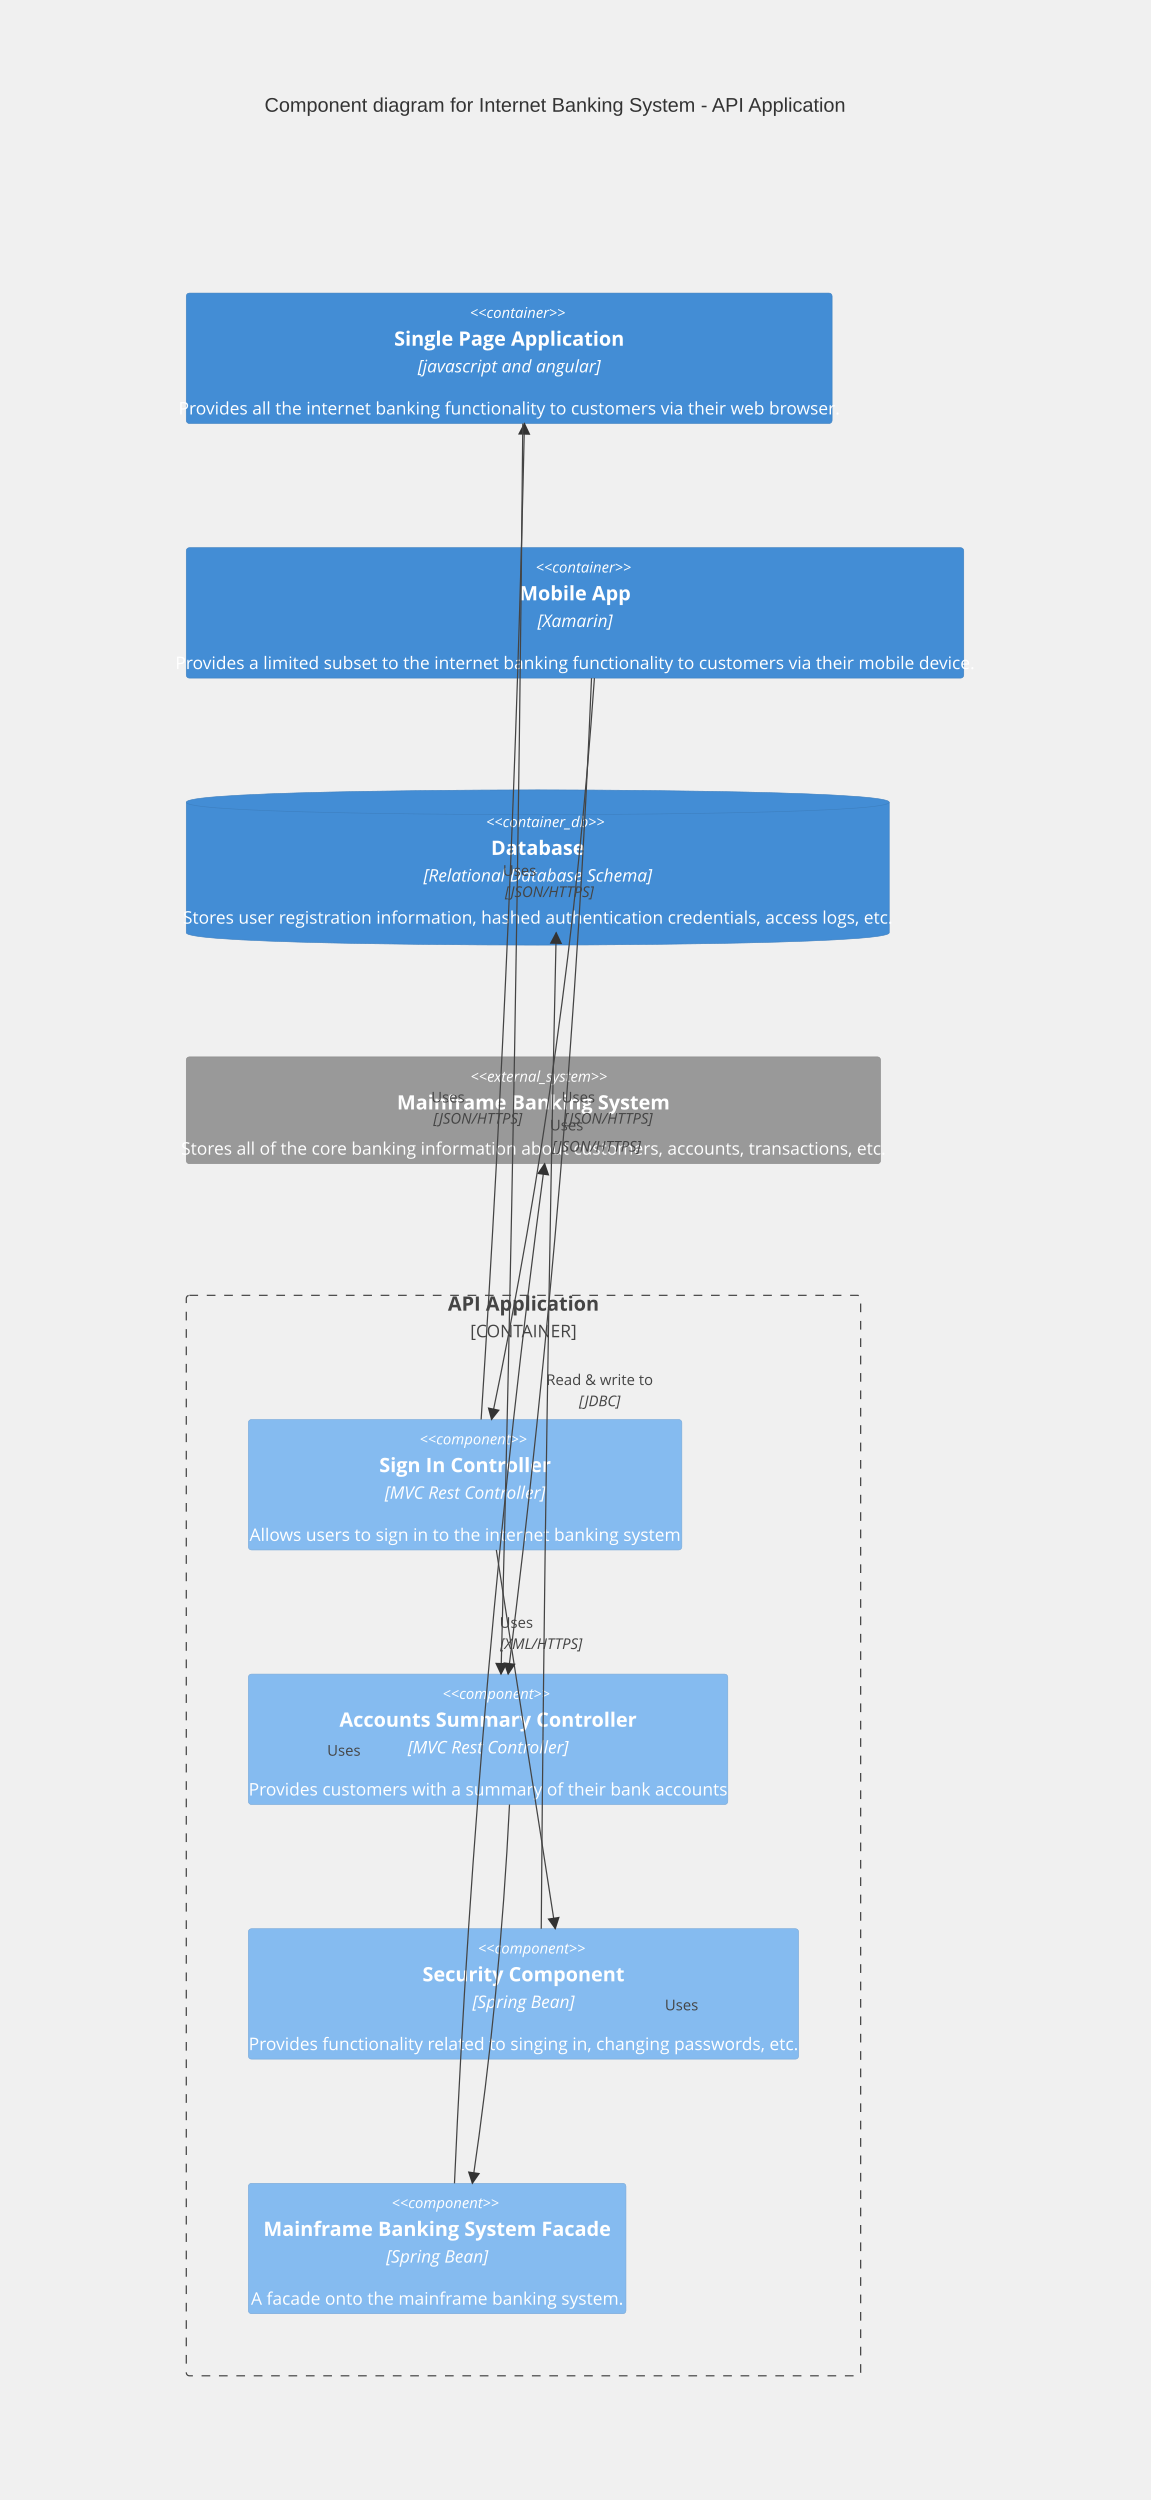
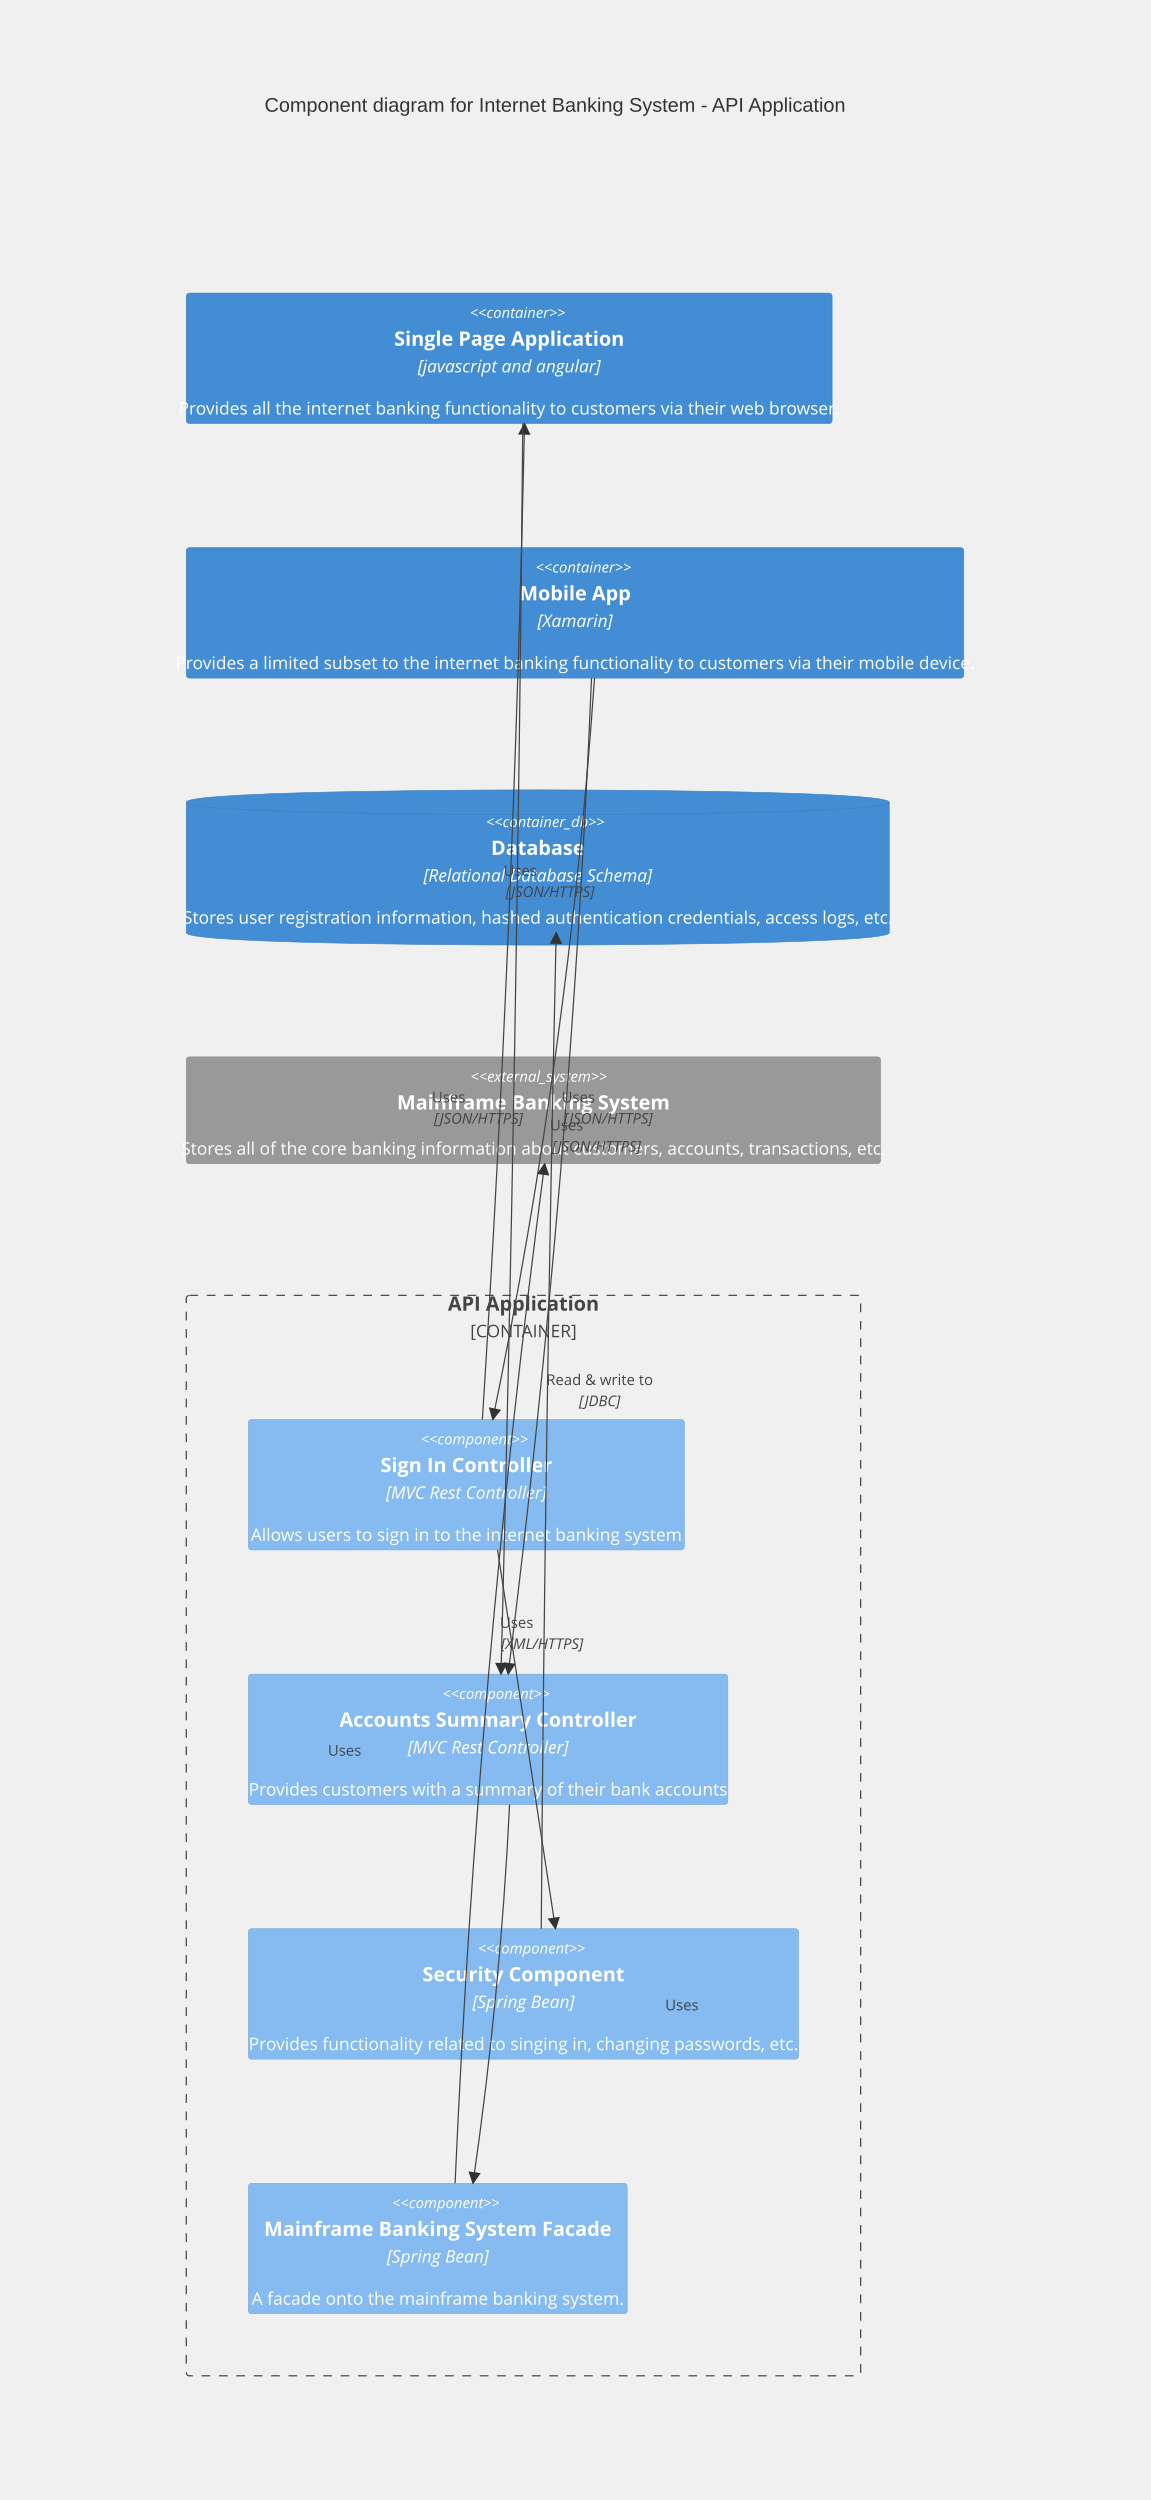
<svg xmlns="http://www.w3.org/2000/svg" id="upstream_docs_c4_c4_component_diagram_c4component_008" width="100%" style="max-width: 926px; background-color: white;" viewBox="0 -70 926 2013" role="graphics-document document" aria-roledescription="c4">
-   <style>#upstream_docs_c4_c4_component_diagram_c4component_008{font-family:"trebuchet ms",verdana,arial,sans-serif;font-size:16px;fill:#333;}@keyframes edge-animation-frame{from{stroke-dashoffset:0;}}@keyframes dash{to{stroke-dashoffset:0;}}#upstream_docs_c4_c4_component_diagram_c4component_008 .edge-animation-slow{stroke-dasharray:9,5!important;stroke-dashoffset:900;animation:dash 50s linear infinite;stroke-linecap:round;}#upstream_docs_c4_c4_component_diagram_c4component_008 .edge-animation-fast{stroke-dasharray:9,5!important;stroke-dashoffset:900;animation:dash 20s linear infinite;stroke-linecap:round;}#upstream_docs_c4_c4_component_diagram_c4component_008 .error-icon{fill:#552222;}#upstream_docs_c4_c4_component_diagram_c4component_008 .error-text{fill:#552222;stroke:#552222;}#upstream_docs_c4_c4_component_diagram_c4component_008 .edge-thickness-normal{stroke-width:1px;}#upstream_docs_c4_c4_component_diagram_c4component_008 .edge-thickness-thick{stroke-width:3.5px;}#upstream_docs_c4_c4_component_diagram_c4component_008 .edge-pattern-solid{stroke-dasharray:0;}#upstream_docs_c4_c4_component_diagram_c4component_008 .edge-thickness-invisible{stroke-width:0;fill:none;}#upstream_docs_c4_c4_component_diagram_c4component_008 .edge-pattern-dashed{stroke-dasharray:3;}#upstream_docs_c4_c4_component_diagram_c4component_008 .edge-pattern-dotted{stroke-dasharray:2;}#upstream_docs_c4_c4_component_diagram_c4component_008 .marker{fill:#333333;stroke:#333333;}#upstream_docs_c4_c4_component_diagram_c4component_008 .marker.cross{stroke:#333333;}#upstream_docs_c4_c4_component_diagram_c4component_008 svg{font-family:"trebuchet ms",verdana,arial,sans-serif;font-size:16px;}#upstream_docs_c4_c4_component_diagram_c4component_008 p{margin:0;}#upstream_docs_c4_c4_component_diagram_c4component_008 .person{stroke:hsl(240, 60%, 86.275%);fill:#ECECFF;}#upstream_docs_c4_c4_component_diagram_c4component_008 :root{--mermaid-font-family:"trebuchet ms",verdana,arial,sans-serif;}</style>
+   <style>#upstream_docs_c4_c4_component_diagram_c4component_008{font-family:"trebuchet ms",verdana,arial,sans-serif;font-size:16px;fill:#333;}@keyframes edge-animation-frame{from{stroke-dashoffset:0;}}@keyframes dash{to{stroke-dashoffset:0;}}#upstream_docs_c4_c4_component_diagram_c4component_008 .edge-animation-slow{stroke-dasharray:9,5!important;stroke-dashoffset:900;animation:dash 50s linear infinite;stroke-linecap:round;}#upstream_docs_c4_c4_component_diagram_c4component_008 .edge-animation-fast{stroke-dasharray:9,5!important;stroke-dashoffset:900;animation:dash 20s linear infinite;stroke-linecap:round;}#upstream_docs_c4_c4_component_diagram_c4component_008 .error-icon{fill:#552222;}#upstream_docs_c4_c4_component_diagram_c4component_008 .error-text{fill:#552222;stroke:#552222;}#upstream_docs_c4_c4_component_diagram_c4component_008 .edge-thickness-normal{stroke-width:1px;}#upstream_docs_c4_c4_component_diagram_c4component_008 .edge-thickness-thick{stroke-width:3.5px;}#upstream_docs_c4_c4_component_diagram_c4component_008 .edge-pattern-solid{stroke-dasharray:0;}#upstream_docs_c4_c4_component_diagram_c4component_008 .edge-thickness-invisible{stroke-width:0;fill:none;}#upstream_docs_c4_c4_component_diagram_c4component_008 .edge-pattern-dashed{stroke-dasharray:3;}#upstream_docs_c4_c4_component_diagram_c4component_008 .edge-pattern-dotted{stroke-dasharray:2;}#upstream_docs_c4_c4_component_diagram_c4component_008 .marker{fill:#333333;stroke:#333333;}#upstream_docs_c4_c4_component_diagram_c4component_008 .marker.cross{stroke:#333333;}#upstream_docs_c4_c4_component_diagram_c4component_008 svg{font-family:"trebuchet ms",verdana,arial,sans-serif;font-size:16px;}#upstream_docs_c4_c4_component_diagram_c4component_008 p{margin:0;}#upstream_docs_c4_c4_component_diagram_c4component_008 .person{stroke:hsl(240, 60%, 86.275%);fill:#ECECFF;}#upstream_docs_c4_c4_component_diagram_c4component_008 .node .neo-node{stroke:#9370DB;}#upstream_docs_c4_c4_component_diagram_c4component_008 [data-look="neo"].node rect,#upstream_docs_c4_c4_component_diagram_c4component_008 [data-look="neo"].cluster rect,#upstream_docs_c4_c4_component_diagram_c4component_008 [data-look="neo"].node polygon{stroke:#9370DB;filter:drop-shadow(1px 2px 2px rgba(185, 185, 185, 1));}#upstream_docs_c4_c4_component_diagram_c4component_008 [data-look="neo"].node path{stroke:#9370DB;stroke-width:1px;}#upstream_docs_c4_c4_component_diagram_c4component_008 [data-look="neo"].node .outer-path{filter:drop-shadow(1px 2px 2px rgba(185, 185, 185, 1));}#upstream_docs_c4_c4_component_diagram_c4component_008 [data-look="neo"].node .neo-line path{stroke:#9370DB;filter:none;}#upstream_docs_c4_c4_component_diagram_c4component_008 [data-look="neo"].node circle{stroke:#9370DB;filter:drop-shadow(1px 2px 2px rgba(185, 185, 185, 1));}#upstream_docs_c4_c4_component_diagram_c4component_008 [data-look="neo"].node circle .state-start{fill:#000000;}#upstream_docs_c4_c4_component_diagram_c4component_008 [data-look="neo"].icon-shape .icon{fill:#9370DB;filter:drop-shadow(1px 2px 2px rgba(185, 185, 185, 1));}#upstream_docs_c4_c4_component_diagram_c4component_008 [data-look="neo"].icon-shape .icon-neo path{stroke:#9370DB;filter:drop-shadow(1px 2px 2px rgba(185, 185, 185, 1));}#upstream_docs_c4_c4_component_diagram_c4component_008 :root{--mermaid-font-family:"trebuchet ms",verdana,arial,sans-serif;}</style>
  <g />
  <defs>
-     <symbol id="computer" width="24" height="24">
+     <symbol id="upstream_docs_c4_c4_component_diagram_c4component_008-computer" width="24" height="24">
      <path transform="scale(.5)" d="M2 2v13h20v-13h-20zm18 11h-16v-9h16v9zm-10.228 6l.466-1h3.524l.467 1h-4.457zm14.228 3h-24l2-6h2.104l-1.33 4h18.45l-1.297-4h2.073l2 6zm-5-10h-14v-7h14v7z" />
    </symbol>
  </defs>
  <defs>
-     <symbol id="database" fill-rule="evenodd" clip-rule="evenodd">
+     <symbol id="upstream_docs_c4_c4_component_diagram_c4component_008-database" fill-rule="evenodd" clip-rule="evenodd">
      <path transform="scale(.5)" d="M12.258.001l.256.004.255.005.253.008.251.01.249.012.247.015.246.016.242.019.241.02.239.023.236.024.233.027.231.028.229.031.225.032.223.034.22.036.217.038.214.04.211.041.208.043.205.045.201.046.198.048.194.05.191.051.187.053.183.054.18.056.175.057.172.059.168.06.163.061.16.063.155.064.15.066.074.033.073.033.071.034.07.034.069.035.068.035.067.035.066.035.064.036.064.036.062.036.06.036.06.037.058.037.058.037.055.038.055.038.053.038.052.038.051.039.05.039.048.039.047.039.045.04.044.04.043.04.041.04.04.041.039.041.037.041.036.041.034.041.033.042.032.042.03.042.029.042.027.042.026.043.024.043.023.043.021.043.02.043.018.044.017.043.015.044.013.044.012.044.011.045.009.044.007.045.006.045.004.045.002.045.001.045v17l-.001.045-.002.045-.004.045-.006.045-.007.045-.009.044-.011.045-.012.044-.013.044-.015.044-.017.043-.018.044-.02.043-.021.043-.023.043-.024.043-.026.043-.027.042-.029.042-.03.042-.032.042-.033.042-.034.041-.036.041-.037.041-.039.041-.04.041-.041.04-.043.04-.044.04-.045.04-.047.039-.048.039-.05.039-.051.039-.052.038-.053.038-.055.038-.055.038-.058.037-.058.037-.06.037-.06.036-.062.036-.064.036-.064.036-.066.035-.067.035-.068.035-.069.035-.07.034-.071.034-.073.033-.074.033-.15.066-.155.064-.16.063-.163.061-.168.06-.172.059-.175.057-.18.056-.183.054-.187.053-.191.051-.194.05-.198.048-.201.046-.205.045-.208.043-.211.041-.214.04-.217.038-.22.036-.223.034-.225.032-.229.031-.231.028-.233.027-.236.024-.239.023-.241.02-.242.019-.246.016-.247.015-.249.012-.251.01-.253.008-.255.005-.256.004-.258.001-.258-.001-.256-.004-.255-.005-.253-.008-.251-.01-.249-.012-.247-.015-.245-.016-.243-.019-.241-.02-.238-.023-.236-.024-.234-.027-.231-.028-.228-.031-.226-.032-.223-.034-.22-.036-.217-.038-.214-.04-.211-.041-.208-.043-.204-.045-.201-.046-.198-.048-.195-.05-.19-.051-.187-.053-.184-.054-.179-.056-.176-.057-.172-.059-.167-.06-.164-.061-.159-.063-.155-.064-.151-.066-.074-.033-.072-.033-.072-.034-.07-.034-.069-.035-.068-.035-.067-.035-.066-.035-.064-.036-.063-.036-.062-.036-.061-.036-.06-.037-.058-.037-.057-.037-.056-.038-.055-.038-.053-.038-.052-.038-.051-.039-.049-.039-.049-.039-.046-.039-.046-.04-.044-.04-.043-.04-.041-.04-.04-.041-.039-.041-.037-.041-.036-.041-.034-.041-.033-.042-.032-.042-.03-.042-.029-.042-.027-.042-.026-.043-.024-.043-.023-.043-.021-.043-.02-.043-.018-.044-.017-.043-.015-.044-.013-.044-.012-.044-.011-.045-.009-.044-.007-.045-.006-.045-.004-.045-.002-.045-.001-.045v-17l.001-.045.002-.045.004-.045.006-.045.007-.045.009-.044.011-.045.012-.044.013-.044.015-.044.017-.043.018-.044.02-.043.021-.043.023-.043.024-.043.026-.043.027-.042.029-.042.03-.042.032-.042.033-.042.034-.041.036-.041.037-.041.039-.041.04-.041.041-.04.043-.04.044-.04.046-.04.046-.039.049-.039.049-.039.051-.039.052-.038.053-.038.055-.038.056-.038.057-.037.058-.037.06-.037.061-.036.062-.036.063-.036.064-.036.066-.035.067-.035.068-.035.069-.035.07-.034.072-.034.072-.033.074-.033.151-.066.155-.064.159-.063.164-.061.167-.06.172-.059.176-.057.179-.056.184-.054.187-.053.19-.051.195-.05.198-.048.201-.046.204-.045.208-.043.211-.041.214-.04.217-.038.22-.036.223-.034.226-.032.228-.031.231-.028.234-.027.236-.024.238-.023.241-.02.243-.019.245-.016.247-.015.249-.012.251-.01.253-.008.255-.005.256-.004.258-.001.258.001zm-9.258 20.499v.01l.001.021.003.021.004.022.005.021.006.022.007.022.009.023.01.022.011.023.012.023.013.023.015.023.016.024.017.023.018.024.019.024.021.024.022.025.023.024.024.025.052.049.056.05.061.051.066.051.07.051.075.051.079.052.084.052.088.052.092.052.097.052.102.051.105.052.11.052.114.051.119.051.123.051.127.05.131.05.135.05.139.048.144.049.147.047.152.047.155.047.16.045.163.045.167.043.171.043.176.041.178.041.183.039.187.039.19.037.194.035.197.035.202.033.204.031.209.03.212.029.216.027.219.025.222.024.226.021.23.02.233.018.236.016.24.015.243.012.246.01.249.008.253.005.256.004.259.001.26-.001.257-.004.254-.005.25-.008.247-.011.244-.012.241-.014.237-.016.233-.018.231-.021.226-.021.224-.024.22-.026.216-.027.212-.028.21-.031.205-.031.202-.034.198-.034.194-.036.191-.037.187-.039.183-.04.179-.04.175-.042.172-.043.168-.044.163-.045.16-.046.155-.046.152-.047.148-.048.143-.049.139-.049.136-.05.131-.05.126-.05.123-.051.118-.052.114-.051.11-.052.106-.052.101-.052.096-.052.092-.052.088-.053.083-.051.079-.052.074-.052.07-.051.065-.051.06-.051.056-.05.051-.05.023-.024.023-.025.021-.024.02-.024.019-.024.018-.024.017-.024.015-.023.014-.024.013-.023.012-.023.01-.023.01-.022.008-.022.006-.022.006-.022.004-.022.004-.021.001-.021.001-.021v-4.127l-.077.055-.08.053-.083.054-.085.053-.087.052-.09.052-.093.051-.095.05-.097.05-.1.049-.102.049-.105.048-.106.047-.109.047-.111.046-.114.045-.115.045-.118.044-.12.043-.122.042-.124.042-.126.041-.128.04-.13.04-.132.038-.134.038-.135.037-.138.037-.139.035-.142.035-.143.034-.144.033-.147.032-.148.031-.15.03-.151.03-.153.029-.154.027-.156.027-.158.026-.159.025-.161.024-.162.023-.163.022-.165.021-.166.02-.167.019-.169.018-.169.017-.171.016-.173.015-.173.014-.175.013-.175.012-.177.011-.178.01-.179.008-.179.008-.181.006-.182.005-.182.004-.184.003-.184.002h-.37l-.184-.002-.184-.003-.182-.004-.182-.005-.181-.006-.179-.008-.179-.008-.178-.01-.176-.011-.176-.012-.175-.013-.173-.014-.172-.015-.171-.016-.17-.017-.169-.018-.167-.019-.166-.02-.165-.021-.163-.022-.162-.023-.161-.024-.159-.025-.157-.026-.156-.027-.155-.027-.153-.029-.151-.03-.15-.03-.148-.031-.146-.032-.145-.033-.143-.034-.141-.035-.14-.035-.137-.037-.136-.037-.134-.038-.132-.038-.13-.04-.128-.04-.126-.041-.124-.042-.122-.042-.12-.044-.117-.043-.116-.045-.113-.045-.112-.046-.109-.047-.106-.047-.105-.048-.102-.049-.1-.049-.097-.05-.095-.05-.093-.052-.09-.051-.087-.052-.085-.053-.083-.054-.08-.054-.077-.054v4.127zm0-5.654v.011l.001.021.003.021.004.021.005.022.006.022.007.022.009.022.01.022.011.023.012.023.013.023.015.024.016.023.017.024.018.024.019.024.021.024.022.024.023.025.024.024.052.05.056.05.061.05.066.051.07.051.075.052.079.051.084.052.088.052.092.052.097.052.102.052.105.052.11.051.114.051.119.052.123.05.127.051.131.05.135.049.139.049.144.048.147.048.152.047.155.046.16.045.163.045.167.044.171.042.176.042.178.04.183.04.187.038.19.037.194.036.197.034.202.033.204.032.209.03.212.028.216.027.219.025.222.024.226.022.23.02.233.018.236.016.24.014.243.012.246.01.249.008.253.006.256.003.259.001.26-.001.257-.003.254-.006.25-.008.247-.01.244-.012.241-.015.237-.016.233-.018.231-.02.226-.022.224-.024.22-.025.216-.027.212-.029.21-.03.205-.032.202-.033.198-.035.194-.036.191-.037.187-.039.183-.039.179-.041.175-.042.172-.043.168-.044.163-.045.16-.045.155-.047.152-.047.148-.048.143-.048.139-.05.136-.049.131-.05.126-.051.123-.051.118-.051.114-.052.11-.052.106-.052.101-.052.096-.052.092-.052.088-.052.083-.052.079-.052.074-.051.07-.052.065-.051.06-.05.056-.051.051-.049.023-.025.023-.024.021-.025.02-.024.019-.024.018-.024.017-.024.015-.023.014-.023.013-.024.012-.022.01-.023.01-.023.008-.022.006-.022.006-.022.004-.021.004-.022.001-.021.001-.021v-4.139l-.077.054-.08.054-.083.054-.085.052-.087.053-.09.051-.093.051-.095.051-.097.05-.1.049-.102.049-.105.048-.106.047-.109.047-.111.046-.114.045-.115.044-.118.044-.12.044-.122.042-.124.042-.126.041-.128.04-.13.039-.132.039-.134.038-.135.037-.138.036-.139.036-.142.035-.143.033-.144.033-.147.033-.148.031-.15.03-.151.03-.153.028-.154.028-.156.027-.158.026-.159.025-.161.024-.162.023-.163.022-.165.021-.166.02-.167.019-.169.018-.169.017-.171.016-.173.015-.173.014-.175.013-.175.012-.177.011-.178.009-.179.009-.179.007-.181.007-.182.005-.182.004-.184.003-.184.002h-.37l-.184-.002-.184-.003-.182-.004-.182-.005-.181-.007-.179-.007-.179-.009-.178-.009-.176-.011-.176-.012-.175-.013-.173-.014-.172-.015-.171-.016-.17-.017-.169-.018-.167-.019-.166-.02-.165-.021-.163-.022-.162-.023-.161-.024-.159-.025-.157-.026-.156-.027-.155-.028-.153-.028-.151-.03-.15-.03-.148-.031-.146-.033-.145-.033-.143-.033-.141-.035-.14-.036-.137-.036-.136-.037-.134-.038-.132-.039-.13-.039-.128-.04-.126-.041-.124-.042-.122-.043-.12-.043-.117-.044-.116-.044-.113-.046-.112-.046-.109-.046-.106-.047-.105-.048-.102-.049-.1-.049-.097-.05-.095-.051-.093-.051-.09-.051-.087-.053-.085-.052-.083-.054-.08-.054-.077-.054v4.139zm0-5.666v.011l.001.02.003.022.004.021.005.022.006.021.007.022.009.023.01.022.011.023.012.023.013.023.015.023.016.024.017.024.018.023.019.024.021.025.022.024.023.024.024.025.052.05.056.05.061.05.066.051.07.051.075.052.079.051.084.052.088.052.092.052.097.052.102.052.105.051.11.052.114.051.119.051.123.051.127.05.131.05.135.05.139.049.144.048.147.048.152.047.155.046.16.045.163.045.167.043.171.043.176.042.178.04.183.04.187.038.19.037.194.036.197.034.202.033.204.032.209.03.212.028.216.027.219.025.222.024.226.021.23.02.233.018.236.017.24.014.243.012.246.01.249.008.253.006.256.003.259.001.26-.001.257-.003.254-.006.25-.008.247-.01.244-.013.241-.014.237-.016.233-.018.231-.02.226-.022.224-.024.22-.025.216-.027.212-.029.21-.03.205-.032.202-.033.198-.035.194-.036.191-.037.187-.039.183-.039.179-.041.175-.042.172-.043.168-.044.163-.045.16-.045.155-.047.152-.047.148-.048.143-.049.139-.049.136-.049.131-.051.126-.05.123-.051.118-.052.114-.051.11-.052.106-.052.101-.052.096-.052.092-.052.088-.052.083-.052.079-.052.074-.052.07-.051.065-.051.06-.051.056-.05.051-.049.023-.025.023-.025.021-.024.02-.024.019-.024.018-.024.017-.024.015-.023.014-.024.013-.023.012-.023.01-.022.01-.023.008-.022.006-.022.006-.022.004-.022.004-.021.001-.021.001-.021v-4.153l-.077.054-.08.054-.083.053-.085.053-.087.053-.09.051-.093.051-.095.051-.097.05-.1.049-.102.048-.105.048-.106.048-.109.046-.111.046-.114.046-.115.044-.118.044-.12.043-.122.043-.124.042-.126.041-.128.04-.13.039-.132.039-.134.038-.135.037-.138.036-.139.036-.142.034-.143.034-.144.033-.147.032-.148.032-.15.03-.151.03-.153.028-.154.028-.156.027-.158.026-.159.024-.161.024-.162.023-.163.023-.165.021-.166.02-.167.019-.169.018-.169.017-.171.016-.173.015-.173.014-.175.013-.175.012-.177.01-.178.01-.179.009-.179.007-.181.006-.182.006-.182.004-.184.003-.184.001-.185.001-.185-.001-.184-.001-.184-.003-.182-.004-.182-.006-.181-.006-.179-.007-.179-.009-.178-.01-.176-.01-.176-.012-.175-.013-.173-.014-.172-.015-.171-.016-.17-.017-.169-.018-.167-.019-.166-.02-.165-.021-.163-.023-.162-.023-.161-.024-.159-.024-.157-.026-.156-.027-.155-.028-.153-.028-.151-.03-.15-.03-.148-.032-.146-.032-.145-.033-.143-.034-.141-.034-.14-.036-.137-.036-.136-.037-.134-.038-.132-.039-.13-.039-.128-.041-.126-.041-.124-.041-.122-.043-.12-.043-.117-.044-.116-.044-.113-.046-.112-.046-.109-.046-.106-.048-.105-.048-.102-.048-.1-.05-.097-.049-.095-.051-.093-.051-.09-.052-.087-.052-.085-.053-.083-.053-.08-.054-.077-.054v4.153zm8.74-8.179l-.257.004-.254.005-.25.008-.247.011-.244.012-.241.014-.237.016-.233.018-.231.021-.226.022-.224.023-.22.026-.216.027-.212.028-.21.031-.205.032-.202.033-.198.034-.194.036-.191.038-.187.038-.183.04-.179.041-.175.042-.172.043-.168.043-.163.045-.16.046-.155.046-.152.048-.148.048-.143.048-.139.049-.136.05-.131.05-.126.051-.123.051-.118.051-.114.052-.11.052-.106.052-.101.052-.096.052-.092.052-.088.052-.083.052-.079.052-.074.051-.07.052-.065.051-.06.05-.056.05-.051.05-.023.025-.023.024-.021.024-.02.025-.019.024-.018.024-.017.023-.015.024-.014.023-.013.023-.012.023-.01.023-.01.022-.008.022-.006.023-.006.021-.004.022-.004.021-.001.021-.001.021.001.021.001.021.004.021.004.022.006.021.006.023.008.022.01.022.01.023.012.023.013.023.014.023.015.024.017.023.018.024.019.024.02.025.021.024.023.024.023.025.051.05.056.05.06.05.065.051.07.052.074.051.079.052.083.052.088.052.092.052.096.052.101.052.106.052.11.052.114.052.118.051.123.051.126.051.131.05.136.05.139.049.143.048.148.048.152.048.155.046.16.046.163.045.168.043.172.043.175.042.179.041.183.04.187.038.191.038.194.036.198.034.202.033.205.032.21.031.212.028.216.027.22.026.224.023.226.022.231.021.233.018.237.016.241.014.244.012.247.011.25.008.254.005.257.004.26.001.26-.001.257-.004.254-.005.25-.008.247-.011.244-.012.241-.014.237-.016.233-.018.231-.021.226-.022.224-.023.22-.026.216-.027.212-.028.21-.031.205-.032.202-.033.198-.034.194-.036.191-.038.187-.038.183-.04.179-.041.175-.042.172-.043.168-.043.163-.045.16-.046.155-.046.152-.048.148-.048.143-.048.139-.049.136-.05.131-.05.126-.051.123-.051.118-.051.114-.052.11-.052.106-.052.101-.052.096-.052.092-.052.088-.052.083-.052.079-.052.074-.051.07-.052.065-.051.06-.05.056-.05.051-.05.023-.025.023-.024.021-.024.02-.025.019-.024.018-.024.017-.023.015-.024.014-.023.013-.023.012-.023.01-.023.01-.022.008-.022.006-.023.006-.021.004-.022.004-.021.001-.021.001-.021-.001-.021-.001-.021-.004-.021-.004-.022-.006-.021-.006-.023-.008-.022-.01-.022-.01-.023-.012-.023-.013-.023-.014-.023-.015-.024-.017-.023-.018-.024-.019-.024-.02-.025-.021-.024-.023-.024-.023-.025-.051-.05-.056-.05-.06-.05-.065-.051-.07-.052-.074-.051-.079-.052-.083-.052-.088-.052-.092-.052-.096-.052-.101-.052-.106-.052-.11-.052-.114-.052-.118-.051-.123-.051-.126-.051-.131-.05-.136-.05-.139-.049-.143-.048-.148-.048-.152-.048-.155-.046-.16-.046-.163-.045-.168-.043-.172-.043-.175-.042-.179-.041-.183-.04-.187-.038-.191-.038-.194-.036-.198-.034-.202-.033-.205-.032-.21-.031-.212-.028-.216-.027-.22-.026-.224-.023-.226-.022-.231-.021-.233-.018-.237-.016-.241-.014-.244-.012-.247-.011-.25-.008-.254-.005-.257-.004-.26-.001-.26.001z" />
    </symbol>
  </defs>
  <defs>
-     <symbol id="clock" width="24" height="24">
+     <symbol id="upstream_docs_c4_c4_component_diagram_c4component_008-clock" width="24" height="24">
      <path transform="scale(.5)" d="M12 2c5.514 0 10 4.486 10 10s-4.486 10-10 10-10-4.486-10-10 4.486-10 10-10zm0-2c-6.627 0-12 5.373-12 12s5.373 12 12 12 12-5.373 12-12-5.373-12-12-12zm5.848 12.459c.202.038.202.333.001.372-1.907.361-6.045 1.111-6.547 1.111-.719 0-1.301-.582-1.301-1.301 0-.512.77-5.447 1.125-7.445.034-.192.312-.181.343.014l.985 6.238 5.394 1.011z" />
    </symbol>
  </defs>
  <g class="person-man">
    <rect x="150" y="166" fill="#438DD5" stroke="#3C7FC0" width="520" height="105" rx="2.5" ry="2.5" stroke-width="0.5" />
    <text fill="#FFFFFF" font-family="&quot;Open Sans&quot;, sans-serif" font-size="12" font-style="italic" lengthAdjust="spacing" textLength="63" x="378.5" y="186">&lt;&lt;container&gt;&gt;</text>
    <text x="410" y="204" dominant-baseline="middle" fill="#FFFFFF" style="text-anchor: middle; font-size: 16px; font-weight: bold; font-family: &quot;Open Sans&quot;, sans-serif;">
      <tspan dy="0" alignment-baseline="mathematical">Single Page Application</tspan>
    </text>
    <text x="410" y="226" dominant-baseline="middle" fill="#FFFFFF" font-style="italic" style="text-anchor: middle; font-size: 14px; font-weight: normal; font-family: &quot;Open Sans&quot;, sans-serif;">
      <tspan dy="0" alignment-baseline="mathematical">[javascript and angular]</tspan>
    </text>
    <text x="410" y="260" dominant-baseline="middle" fill="#FFFFFF" style="text-anchor: middle; font-size: 14px; font-weight: normal; font-family: &quot;Open Sans&quot;, sans-serif;">
      <tspan dy="0" alignment-baseline="mathematical">Provides all the internet banking functionality to customers via their web browser.</tspan>
    </text>
  </g>
  <g class="person-man">
    <rect x="150" y="371" fill="#438DD5" stroke="#3C7FC0" width="626" height="105" rx="2.5" ry="2.5" stroke-width="0.5" />
    <text fill="#FFFFFF" font-family="&quot;Open Sans&quot;, sans-serif" font-size="12" font-style="italic" lengthAdjust="spacing" textLength="63" x="431.5" y="391">&lt;&lt;container&gt;&gt;</text>
    <text x="463" y="409" dominant-baseline="middle" fill="#FFFFFF" style="text-anchor: middle; font-size: 16px; font-weight: bold; font-family: &quot;Open Sans&quot;, sans-serif;">
      <tspan dy="0" alignment-baseline="mathematical">Mobile App</tspan>
    </text>
    <text x="463" y="431" dominant-baseline="middle" fill="#FFFFFF" font-style="italic" style="text-anchor: middle; font-size: 14px; font-weight: normal; font-family: &quot;Open Sans&quot;, sans-serif;">
      <tspan dy="0" alignment-baseline="mathematical">[Xamarin]</tspan>
    </text>
    <text x="463" y="465" dominant-baseline="middle" fill="#FFFFFF" style="text-anchor: middle; font-size: 14px; font-weight: normal; font-family: &quot;Open Sans&quot;, sans-serif;">
      <tspan dy="0" alignment-baseline="mathematical">Provides a limited subset to the internet banking functionality to customers via their mobile device.</tspan>
    </text>
  </g>
  <g class="person-man">
    <path fill="#438DD5" stroke-width="0.5" stroke="#3C7FC0" d="M150,576c0,-10 283,-10 283,-10c0,0 283,0 283,10l0,105c0,10 -283,10 -283,10c0,0 -283,0 -283,-10l0,-105" />
    <path fill="none" stroke-width="0.5" stroke="#3C7FC0" d="M150,576c0,10 283,10 283,10c0,0 283,0 283,-10" />
    <text fill="#FFFFFF" font-family="&quot;Open Sans&quot;, sans-serif" font-size="12" font-style="italic" lengthAdjust="spacing" textLength="83" x="391.5" y="596">&lt;&lt;container_db&gt;&gt;</text>
    <text x="433" y="614" dominant-baseline="middle" fill="#FFFFFF" style="text-anchor: middle; font-size: 16px; font-weight: bold; font-family: &quot;Open Sans&quot;, sans-serif;">
      <tspan dy="0" alignment-baseline="mathematical">Database</tspan>
    </text>
    <text x="433" y="636" dominant-baseline="middle" fill="#FFFFFF" font-style="italic" style="text-anchor: middle; font-size: 14px; font-weight: normal; font-family: &quot;Open Sans&quot;, sans-serif;">
      <tspan dy="0" alignment-baseline="mathematical">[Relational Database Schema]</tspan>
    </text>
    <text x="433" y="670" dominant-baseline="middle" fill="#FFFFFF" style="text-anchor: middle; font-size: 14px; font-weight: normal; font-family: &quot;Open Sans&quot;, sans-serif;">
      <tspan dy="0" alignment-baseline="mathematical">Stores user registration information, hashed authentication credentials, access logs, etc.</tspan>
    </text>
  </g>
  <g class="person-man">
    <rect x="150" y="781" fill="#999999" stroke="#8A8A8A" width="559" height="86" rx="2.5" ry="2.5" stroke-width="0.5" />
    <text fill="#FFFFFF" font-family="&quot;Open Sans&quot;, sans-serif" font-size="12" font-style="italic" lengthAdjust="spacing" textLength="101" x="379" y="801">&lt;&lt;external_system&gt;&gt;</text>
    <text x="429.5" y="819" dominant-baseline="middle" fill="#FFFFFF" style="text-anchor: middle; font-size: 16px; font-weight: bold; font-family: &quot;Open Sans&quot;, sans-serif;">
      <tspan dy="0" alignment-baseline="mathematical">Mainframe Banking System</tspan>
    </text>
    <text x="429.5" y="856" dominant-baseline="middle" fill="#FFFFFF" style="text-anchor: middle; font-size: 14px; font-weight: normal; font-family: &quot;Open Sans&quot;, sans-serif;">
      <tspan dy="0" alignment-baseline="mathematical">Stores all of the core banking information about customers, accounts, transactions, etc.</tspan>
    </text>
  </g>
  <g class="person-man">
-     <rect x="200" y="1073" fill="#85BBF0" stroke="#78A8D8" width="349" height="105" rx="2.5" ry="2.5" stroke-width="0.5" />
-     <text fill="#FFFFFF" font-family="&quot;Open Sans&quot;, sans-serif" font-size="12" font-style="italic" lengthAdjust="spacing" textLength="73" x="338" y="1093">&lt;&lt;component&gt;&gt;</text>
-     <text x="374.5" y="1111" dominant-baseline="middle" fill="#FFFFFF" style="text-anchor: middle; font-size: 16px; font-weight: bold; font-family: &quot;Open Sans&quot;, sans-serif;">
+     <rect x="200" y="1073" fill="#85BBF0" stroke="#78A8D8" width="351" height="105" rx="2.5" ry="2.5" stroke-width="0.5" />
+     <text fill="#FFFFFF" font-family="&quot;Open Sans&quot;, sans-serif" font-size="12" font-style="italic" lengthAdjust="spacing" textLength="73" x="339" y="1093">&lt;&lt;component&gt;&gt;</text>
+     <text x="375.5" y="1111" dominant-baseline="middle" fill="#FFFFFF" style="text-anchor: middle; font-size: 16px; font-weight: bold; font-family: &quot;Open Sans&quot;, sans-serif;">
      <tspan dy="0" alignment-baseline="mathematical">Sign In Controller</tspan>
    </text>
-     <text x="374.5" y="1133" dominant-baseline="middle" fill="#FFFFFF" font-style="italic" style="text-anchor: middle; font-size: 14px; font-weight: normal; font-family: &quot;Open Sans&quot;, sans-serif;">
+     <text x="375.5" y="1133" dominant-baseline="middle" fill="#FFFFFF" font-style="italic" style="text-anchor: middle; font-size: 14px; font-weight: normal; font-family: &quot;Open Sans&quot;, sans-serif;">
      <tspan dy="0" alignment-baseline="mathematical">[MVC Rest Controller]</tspan>
    </text>
-     <text x="374.5" y="1167" dominant-baseline="middle" fill="#FFFFFF" style="text-anchor: middle; font-size: 14px; font-weight: normal; font-family: &quot;Open Sans&quot;, sans-serif;">
+     <text x="375.5" y="1167" dominant-baseline="middle" fill="#FFFFFF" style="text-anchor: middle; font-size: 14px; font-weight: normal; font-family: &quot;Open Sans&quot;, sans-serif;">
      <tspan dy="0" alignment-baseline="mathematical">Allows users to sign in to the internet banking system</tspan>
    </text>
  </g>
  <g class="person-man">
    <rect x="200" y="1278" fill="#85BBF0" stroke="#78A8D8" width="386" height="105" rx="2.5" ry="2.5" stroke-width="0.5" />
    <text fill="#FFFFFF" font-family="&quot;Open Sans&quot;, sans-serif" font-size="12" font-style="italic" lengthAdjust="spacing" textLength="73" x="356.5" y="1298">&lt;&lt;component&gt;&gt;</text>
    <text x="393" y="1316" dominant-baseline="middle" fill="#FFFFFF" style="text-anchor: middle; font-size: 16px; font-weight: bold; font-family: &quot;Open Sans&quot;, sans-serif;">
      <tspan dy="0" alignment-baseline="mathematical">Accounts Summary Controller</tspan>
    </text>
    <text x="393" y="1338" dominant-baseline="middle" fill="#FFFFFF" font-style="italic" style="text-anchor: middle; font-size: 14px; font-weight: normal; font-family: &quot;Open Sans&quot;, sans-serif;">
      <tspan dy="0" alignment-baseline="mathematical">[MVC Rest Controller]</tspan>
    </text>
    <text x="393" y="1372" dominant-baseline="middle" fill="#FFFFFF" style="text-anchor: middle; font-size: 14px; font-weight: normal; font-family: &quot;Open Sans&quot;, sans-serif;">
      <tspan dy="0" alignment-baseline="mathematical">Provides customers with a summary of their bank accounts</tspan>
    </text>
  </g>
  <g class="person-man">
    <rect x="200" y="1483" fill="#85BBF0" stroke="#78A8D8" width="443" height="105" rx="2.5" ry="2.5" stroke-width="0.5" />
    <text fill="#FFFFFF" font-family="&quot;Open Sans&quot;, sans-serif" font-size="12" font-style="italic" lengthAdjust="spacing" textLength="73" x="385" y="1503">&lt;&lt;component&gt;&gt;</text>
    <text x="421.5" y="1521" dominant-baseline="middle" fill="#FFFFFF" style="text-anchor: middle; font-size: 16px; font-weight: bold; font-family: &quot;Open Sans&quot;, sans-serif;">
      <tspan dy="0" alignment-baseline="mathematical">Security Component</tspan>
    </text>
    <text x="421.5" y="1543" dominant-baseline="middle" fill="#FFFFFF" font-style="italic" style="text-anchor: middle; font-size: 14px; font-weight: normal; font-family: &quot;Open Sans&quot;, sans-serif;">
      <tspan dy="0" alignment-baseline="mathematical">[Spring Bean]</tspan>
    </text>
    <text x="421.5" y="1577" dominant-baseline="middle" fill="#FFFFFF" style="text-anchor: middle; font-size: 14px; font-weight: normal; font-family: &quot;Open Sans&quot;, sans-serif;">
      <tspan dy="0" alignment-baseline="mathematical">Provides functionality related to singing in, changing passwords, etc.</tspan>
    </text>
  </g>
  <g class="person-man">
-     <rect x="200" y="1688" fill="#85BBF0" stroke="#78A8D8" width="304" height="105" rx="2.5" ry="2.5" stroke-width="0.5" />
-     <text fill="#FFFFFF" font-family="&quot;Open Sans&quot;, sans-serif" font-size="12" font-style="italic" lengthAdjust="spacing" textLength="73" x="315.5" y="1708">&lt;&lt;component&gt;&gt;</text>
-     <text x="352" y="1726" dominant-baseline="middle" fill="#FFFFFF" style="text-anchor: middle; font-size: 16px; font-weight: bold; font-family: &quot;Open Sans&quot;, sans-serif;">
+     <rect x="200" y="1688" fill="#85BBF0" stroke="#78A8D8" width="305" height="105" rx="2.5" ry="2.5" stroke-width="0.5" />
+     <text fill="#FFFFFF" font-family="&quot;Open Sans&quot;, sans-serif" font-size="12" font-style="italic" lengthAdjust="spacing" textLength="73" x="316" y="1708">&lt;&lt;component&gt;&gt;</text>
+     <text x="352.5" y="1726" dominant-baseline="middle" fill="#FFFFFF" style="text-anchor: middle; font-size: 16px; font-weight: bold; font-family: &quot;Open Sans&quot;, sans-serif;">
      <tspan dy="0" alignment-baseline="mathematical">Mainframe Banking System Facade</tspan>
    </text>
-     <text x="352" y="1748" dominant-baseline="middle" fill="#FFFFFF" font-style="italic" style="text-anchor: middle; font-size: 14px; font-weight: normal; font-family: &quot;Open Sans&quot;, sans-serif;">
+     <text x="352.5" y="1748" dominant-baseline="middle" fill="#FFFFFF" font-style="italic" style="text-anchor: middle; font-size: 14px; font-weight: normal; font-family: &quot;Open Sans&quot;, sans-serif;">
      <tspan dy="0" alignment-baseline="mathematical">[Spring Bean]</tspan>
    </text>
-     <text x="352" y="1782" dominant-baseline="middle" fill="#FFFFFF" style="text-anchor: middle; font-size: 14px; font-weight: normal; font-family: &quot;Open Sans&quot;, sans-serif;">
+     <text x="352.5" y="1782" dominant-baseline="middle" fill="#FFFFFF" style="text-anchor: middle; font-size: 14px; font-weight: normal; font-family: &quot;Open Sans&quot;, sans-serif;">
      <tspan dy="0" alignment-baseline="mathematical">A facade onto the mainframe banking system.</tspan>
    </text>
  </g>
  <g>
    <rect x="150" y="973" fill="none" stroke="#444444" width="543" height="870" rx="2.5" ry="2.5" stroke-width="1" stroke-dasharray="7.0,7.0" />
    <text x="421.5" y="981" dominant-baseline="middle" fill="#444444" style="text-anchor: middle; font-size: 16px; font-weight: bold; font-family: &quot;Open Sans&quot;, sans-serif;">
      <tspan dy="0" alignment-baseline="mathematical">API Application</tspan>
    </text>
    <text x="421.5" y="1003" dominant-baseline="middle" fill="#444444" style="text-anchor: middle; font-size: 14px; font-weight: normal; font-family: &quot;Open Sans&quot;, sans-serif;">
      <tspan dy="0" alignment-baseline="mathematical">[CONTAINER]</tspan>
    </text>
  </g>
  <defs>
-     <marker id="arrowhead" refX="9" refY="5" markerUnits="userSpaceOnUse" markerWidth="12" markerHeight="12" orient="auto">
+     <marker id="upstream_docs_c4_c4_component_diagram_c4component_008-arrowhead" refX="9" refY="5" markerUnits="userSpaceOnUse" markerWidth="12" markerHeight="12" orient="auto">
      <path d="M 0 0 L 10 5 L 0 10 z" />
    </marker>
  </defs>
  <defs>
-     <marker id="arrowend" refX="1" refY="5" markerUnits="userSpaceOnUse" markerWidth="12" markerHeight="12" orient="auto">
+     <marker id="upstream_docs_c4_c4_component_diagram_c4component_008-arrowend" refX="1" refY="5" markerUnits="userSpaceOnUse" markerWidth="12" markerHeight="12" orient="auto">
      <path d="M 10 0 L 0 5 L 10 10 z" />
    </marker>
  </defs>
  <defs>
-     <marker id="crosshead" markerWidth="15" markerHeight="8" orient="auto" refX="16" refY="4">
+     <marker id="upstream_docs_c4_c4_component_diagram_c4component_008-crosshead" markerWidth="15" markerHeight="8" orient="auto" refX="16" refY="4">
      <path fill="black" stroke="#000000" stroke-width="1px" d="M 9,2 V 6 L16,4 Z" style="stroke-dasharray: 0, 0;" />
      <path fill="none" stroke="#000000" stroke-width="1px" d="M 0,1 L 6,7 M 6,1 L 0,7" style="stroke-dasharray: 0, 0;" />
    </marker>
  </defs>
  <defs>
-     <marker id="filled-head" refX="18" refY="7" markerWidth="20" markerHeight="28" orient="auto">
+     <marker id="upstream_docs_c4_c4_component_diagram_c4component_008-filled-head" refX="18" refY="7" markerWidth="20" markerHeight="28" orient="auto">
      <path d="M 18,7 L9,13 L14,7 L9,1 Z" />
    </marker>
  </defs>
  <g>
-     <line x1="399.643" y1="1178" x2="447.126" y2="1483" stroke-width="1" stroke="#444444" marker-end="url(#arrowhead)" style="fill: none;" />
-     <text x="276.885" y="1340.5" dominant-baseline="middle" fill="#444444" style="text-anchor: middle; font-size: 12px; font-weight: normal; font-family: &quot;Open Sans&quot;, sans-serif;">
-       <tspan dy="0" alignment-baseline="mathematical">Uses</tspan>
-     </text>
-     <path fill="none" stroke-width="1" stroke="#444444" d="M410.254,1383 Q402.776,1535.5 380.343,1688" marker-end="url(#arrowhead)" />
-     <text x="548.798" y="1545.5" dominant-baseline="middle" fill="#444444" style="text-anchor: middle; font-size: 12px; font-weight: normal; font-family: &quot;Open Sans&quot;, sans-serif;">
-       <tspan dy="0" alignment-baseline="mathematical">Uses</tspan>
-     </text>
-     <path fill="none" stroke-width="1" stroke="#444444" d="M435.815,1483 Q438.825,1082 447.855,681" marker-end="url(#arrowhead)" />
+     <line x1="400.643" y1="1178" x2="447.273" y2="1483" stroke-width="1" stroke="#444444" marker-end="url(#upstream_docs_c4_c4_component_diagram_c4component_008-arrowhead)" style="fill: none;" />
+     <text x="277.458" y="1340.5" dominant-baseline="middle" fill="#444444" style="text-anchor: middle; font-size: 12px; font-weight: normal; font-family: &quot;Open Sans&quot;, sans-serif;">
+       <tspan dy="0" alignment-baseline="mathematical">Uses</tspan>
+     </text>
+     <path fill="none" stroke-width="1" stroke="#444444" d="M410.311,1383 Q402.944,1535.5 380.843,1688" marker-end="url(#upstream_docs_c4_c4_component_diagram_c4component_008-arrowhead)" />
+     <text x="549.077" y="1545.5" dominant-baseline="middle" fill="#444444" style="text-anchor: middle; font-size: 12px; font-weight: normal; font-family: &quot;Open Sans&quot;, sans-serif;">
+       <tspan dy="0" alignment-baseline="mathematical">Uses</tspan>
+     </text>
+     <path fill="none" stroke-width="1" stroke="#444444" d="M435.815,1483 Q438.825,1082 447.855,681" marker-end="url(#upstream_docs_c4_c4_component_diagram_c4component_008-arrowhead)" />
    <text x="482.835" y="1042" dominant-baseline="middle" fill="#444444" style="text-anchor: middle; font-size: 12px; font-weight: normal; font-family: &quot;Open Sans&quot;, sans-serif;">
      <tspan dy="0" alignment-baseline="mathematical">Read &amp; write to</tspan>
    </text>
    <text x="482.835" y="1059" dominant-baseline="middle" fill="#444444" font-style="italic" style="text-anchor: middle; font-size: 12px; font-weight: normal; font-family: &quot;Open Sans&quot;, sans-serif;">
      <tspan dy="0" alignment-baseline="mathematical">[JDBC]</tspan>
    </text>
-     <path fill="none" stroke-width="1" stroke="#444444" d="M365.945,1688 Q384.097,1277.5 438.553,867" marker-end="url(#arrowhead)" />
-     <text x="415.749" y="1237.5" dominant-baseline="middle" fill="#444444" style="text-anchor: middle; font-size: 12px; font-weight: normal; font-family: &quot;Open Sans&quot;, sans-serif;">
-       <tspan dy="0" alignment-baseline="mathematical">Uses</tspan>
-     </text>
-     <text x="435.749" y="1254.5" dominant-baseline="middle" fill="#444444" font-style="italic" style="text-anchor: middle; font-size: 12px; font-weight: normal; font-family: &quot;Open Sans&quot;, sans-serif;">
+     <path fill="none" stroke-width="1" stroke="#444444" d="M366.445,1688 Q384.478,1277.5 438.575,867" marker-end="url(#upstream_docs_c4_c4_component_diagram_c4component_008-arrowhead)" />
+     <text x="416.01" y="1237.5" dominant-baseline="middle" fill="#444444" style="text-anchor: middle; font-size: 12px; font-weight: normal; font-family: &quot;Open Sans&quot;, sans-serif;">
+       <tspan dy="0" alignment-baseline="mathematical">Uses</tspan>
+     </text>
+     <text x="436.51" y="1254.5" dominant-baseline="middle" fill="#444444" font-style="italic" style="text-anchor: middle; font-size: 12px; font-weight: normal; font-family: &quot;Open Sans&quot;, sans-serif;">
      <tspan dy="0" alignment-baseline="mathematical">[XML/HTTPS]</tspan>
    </text>
-     <path fill="none" stroke-width="1" stroke="#444444" d="M422.284,271 Q413.563,672 387.402,1073" marker-start="url(#arrowend)" />
-     <text x="418.343" y="632" dominant-baseline="middle" fill="#444444" style="text-anchor: middle; font-size: 12px; font-weight: normal; font-family: &quot;Open Sans&quot;, sans-serif;">
-       <tspan dy="0" alignment-baseline="mathematical">Uses</tspan>
-     </text>
-     <text x="442.343" y="649" dominant-baseline="middle" fill="#444444" font-style="italic" style="text-anchor: middle; font-size: 12px; font-weight: normal; font-family: &quot;Open Sans&quot;, sans-serif;">
-       <tspan dy="0" alignment-baseline="mathematical">[JSON/HTTPS]</tspan>
-     </text>
-     <path fill="none" stroke-width="1" stroke="#444444" d="M420.955,271 Q416.568,774.5 403.406,1278" marker-end="url(#arrowhead)" />
+     <path fill="none" stroke-width="1" stroke="#444444" d="M422.338,271 Q413.854,672 388.402,1073" marker-start="url(#upstream_docs_c4_c4_component_diagram_c4component_008-arrowend)" />
+     <text x="418.87" y="632" dominant-baseline="middle" fill="#444444" style="text-anchor: middle; font-size: 12px; font-weight: normal; font-family: &quot;Open Sans&quot;, sans-serif;">
+       <tspan dy="0" alignment-baseline="mathematical">Uses</tspan>
+     </text>
+     <text x="442.87" y="649" dominant-baseline="middle" fill="#444444" font-style="italic" style="text-anchor: middle; font-size: 12px; font-weight: normal; font-family: &quot;Open Sans&quot;, sans-serif;">
+       <tspan dy="0" alignment-baseline="mathematical">[JSON/HTTPS]</tspan>
+     </text>
+     <path fill="none" stroke-width="1" stroke="#444444" d="M420.955,271 Q416.568,774.5 403.406,1278" marker-end="url(#upstream_docs_c4_c4_component_diagram_c4component_008-arrowhead)" />
    <text x="465.681" y="814.5" dominant-baseline="middle" fill="#444444" style="text-anchor: middle; font-size: 12px; font-weight: normal; font-family: &quot;Open Sans&quot;, sans-serif;">
      <tspan dy="0" alignment-baseline="mathematical">Uses</tspan>
    </text>
    <text x="489.681" y="831.5" dominant-baseline="middle" fill="#444444" font-style="italic" style="text-anchor: middle; font-size: 12px; font-weight: normal; font-family: &quot;Open Sans&quot;, sans-serif;">
      <tspan dy="0" alignment-baseline="mathematical">[JSON/HTTPS]</tspan>
    </text>
-     <path fill="none" stroke-width="1" stroke="#444444" d="M478.621,476 Q457.906,774.5 395.759,1073" marker-end="url(#arrowhead)" />
-     <text x="360.69" y="814.5" dominant-baseline="middle" fill="#444444" style="text-anchor: middle; font-size: 12px; font-weight: normal; font-family: &quot;Open Sans&quot;, sans-serif;">
-       <tspan dy="0" alignment-baseline="mathematical">Uses</tspan>
-     </text>
-     <text x="384.69" y="831.5" dominant-baseline="middle" fill="#444444" font-style="italic" style="text-anchor: middle; font-size: 12px; font-weight: normal; font-family: &quot;Open Sans&quot;, sans-serif;">
-       <tspan dy="0" alignment-baseline="mathematical">[JSON/HTTPS]</tspan>
-     </text>
-     <path fill="none" stroke-width="1" stroke="#444444" d="M476.296,476 Q459.512,877 409.159,1278" marker-end="url(#arrowhead)" />
+     <path fill="none" stroke-width="1" stroke="#444444" d="M478.691,476 Q458.208,774.5 396.759,1073" marker-end="url(#upstream_docs_c4_c4_component_diagram_c4component_008-arrowhead)" />
+     <text x="361.225" y="814.5" dominant-baseline="middle" fill="#444444" style="text-anchor: middle; font-size: 12px; font-weight: normal; font-family: &quot;Open Sans&quot;, sans-serif;">
+       <tspan dy="0" alignment-baseline="mathematical">Uses</tspan>
+     </text>
+     <text x="385.225" y="831.5" dominant-baseline="middle" fill="#444444" font-style="italic" style="text-anchor: middle; font-size: 12px; font-weight: normal; font-family: &quot;Open Sans&quot;, sans-serif;">
+       <tspan dy="0" alignment-baseline="mathematical">[JSON/HTTPS]</tspan>
+     </text>
+     <path fill="none" stroke-width="1" stroke="#444444" d="M476.296,476 Q459.512,877 409.159,1278" marker-end="url(#upstream_docs_c4_c4_component_diagram_c4component_008-arrowhead)" />
    <text x="456.227" y="837" dominant-baseline="middle" fill="#444444" style="text-anchor: middle; font-size: 12px; font-weight: normal; font-family: &quot;Open Sans&quot;, sans-serif;">
      <tspan dy="0" alignment-baseline="mathematical">Uses</tspan>
    </text>
    <text x="480.227" y="854" dominant-baseline="middle" fill="#444444" font-style="italic" style="text-anchor: middle; font-size: 12px; font-weight: normal; font-family: &quot;Open Sans&quot;, sans-serif;">
      <tspan dy="0" alignment-baseline="mathematical">[JSON/HTTPS]</tspan>
    </text>
  </g>
  <text x="213" y="20">Component diagram for Internet Banking System - API Application</text>
</svg>
